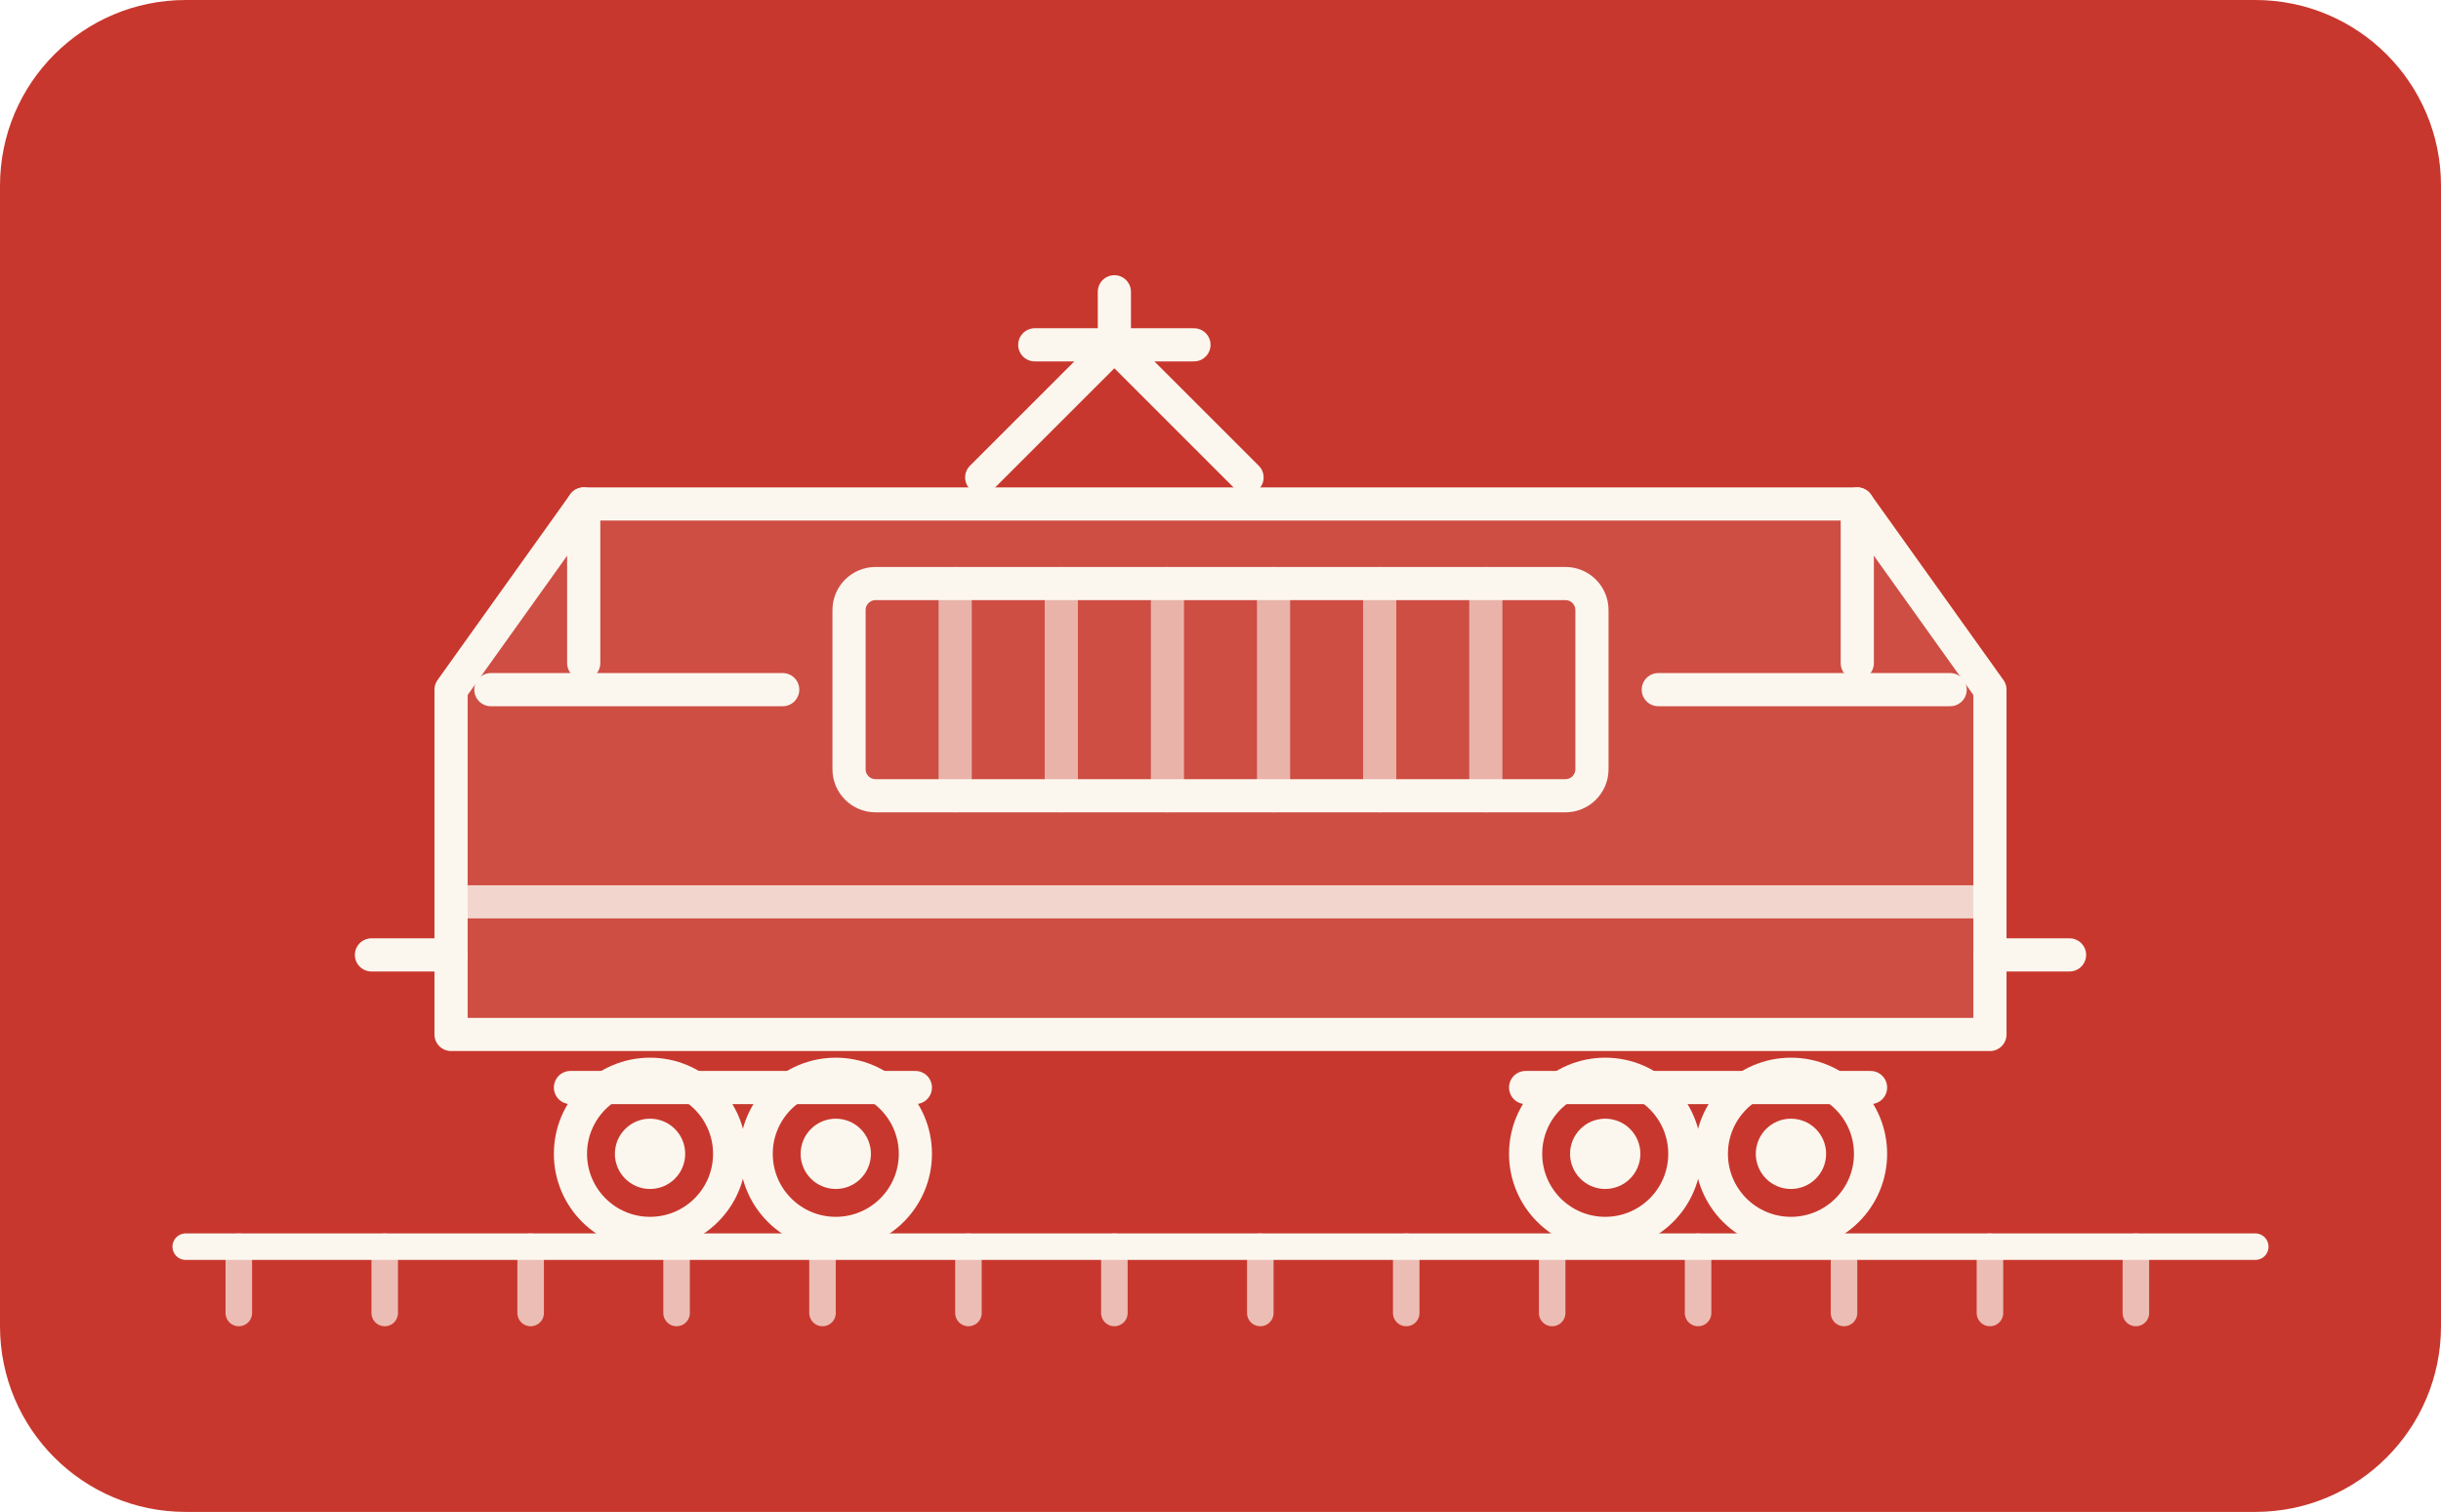
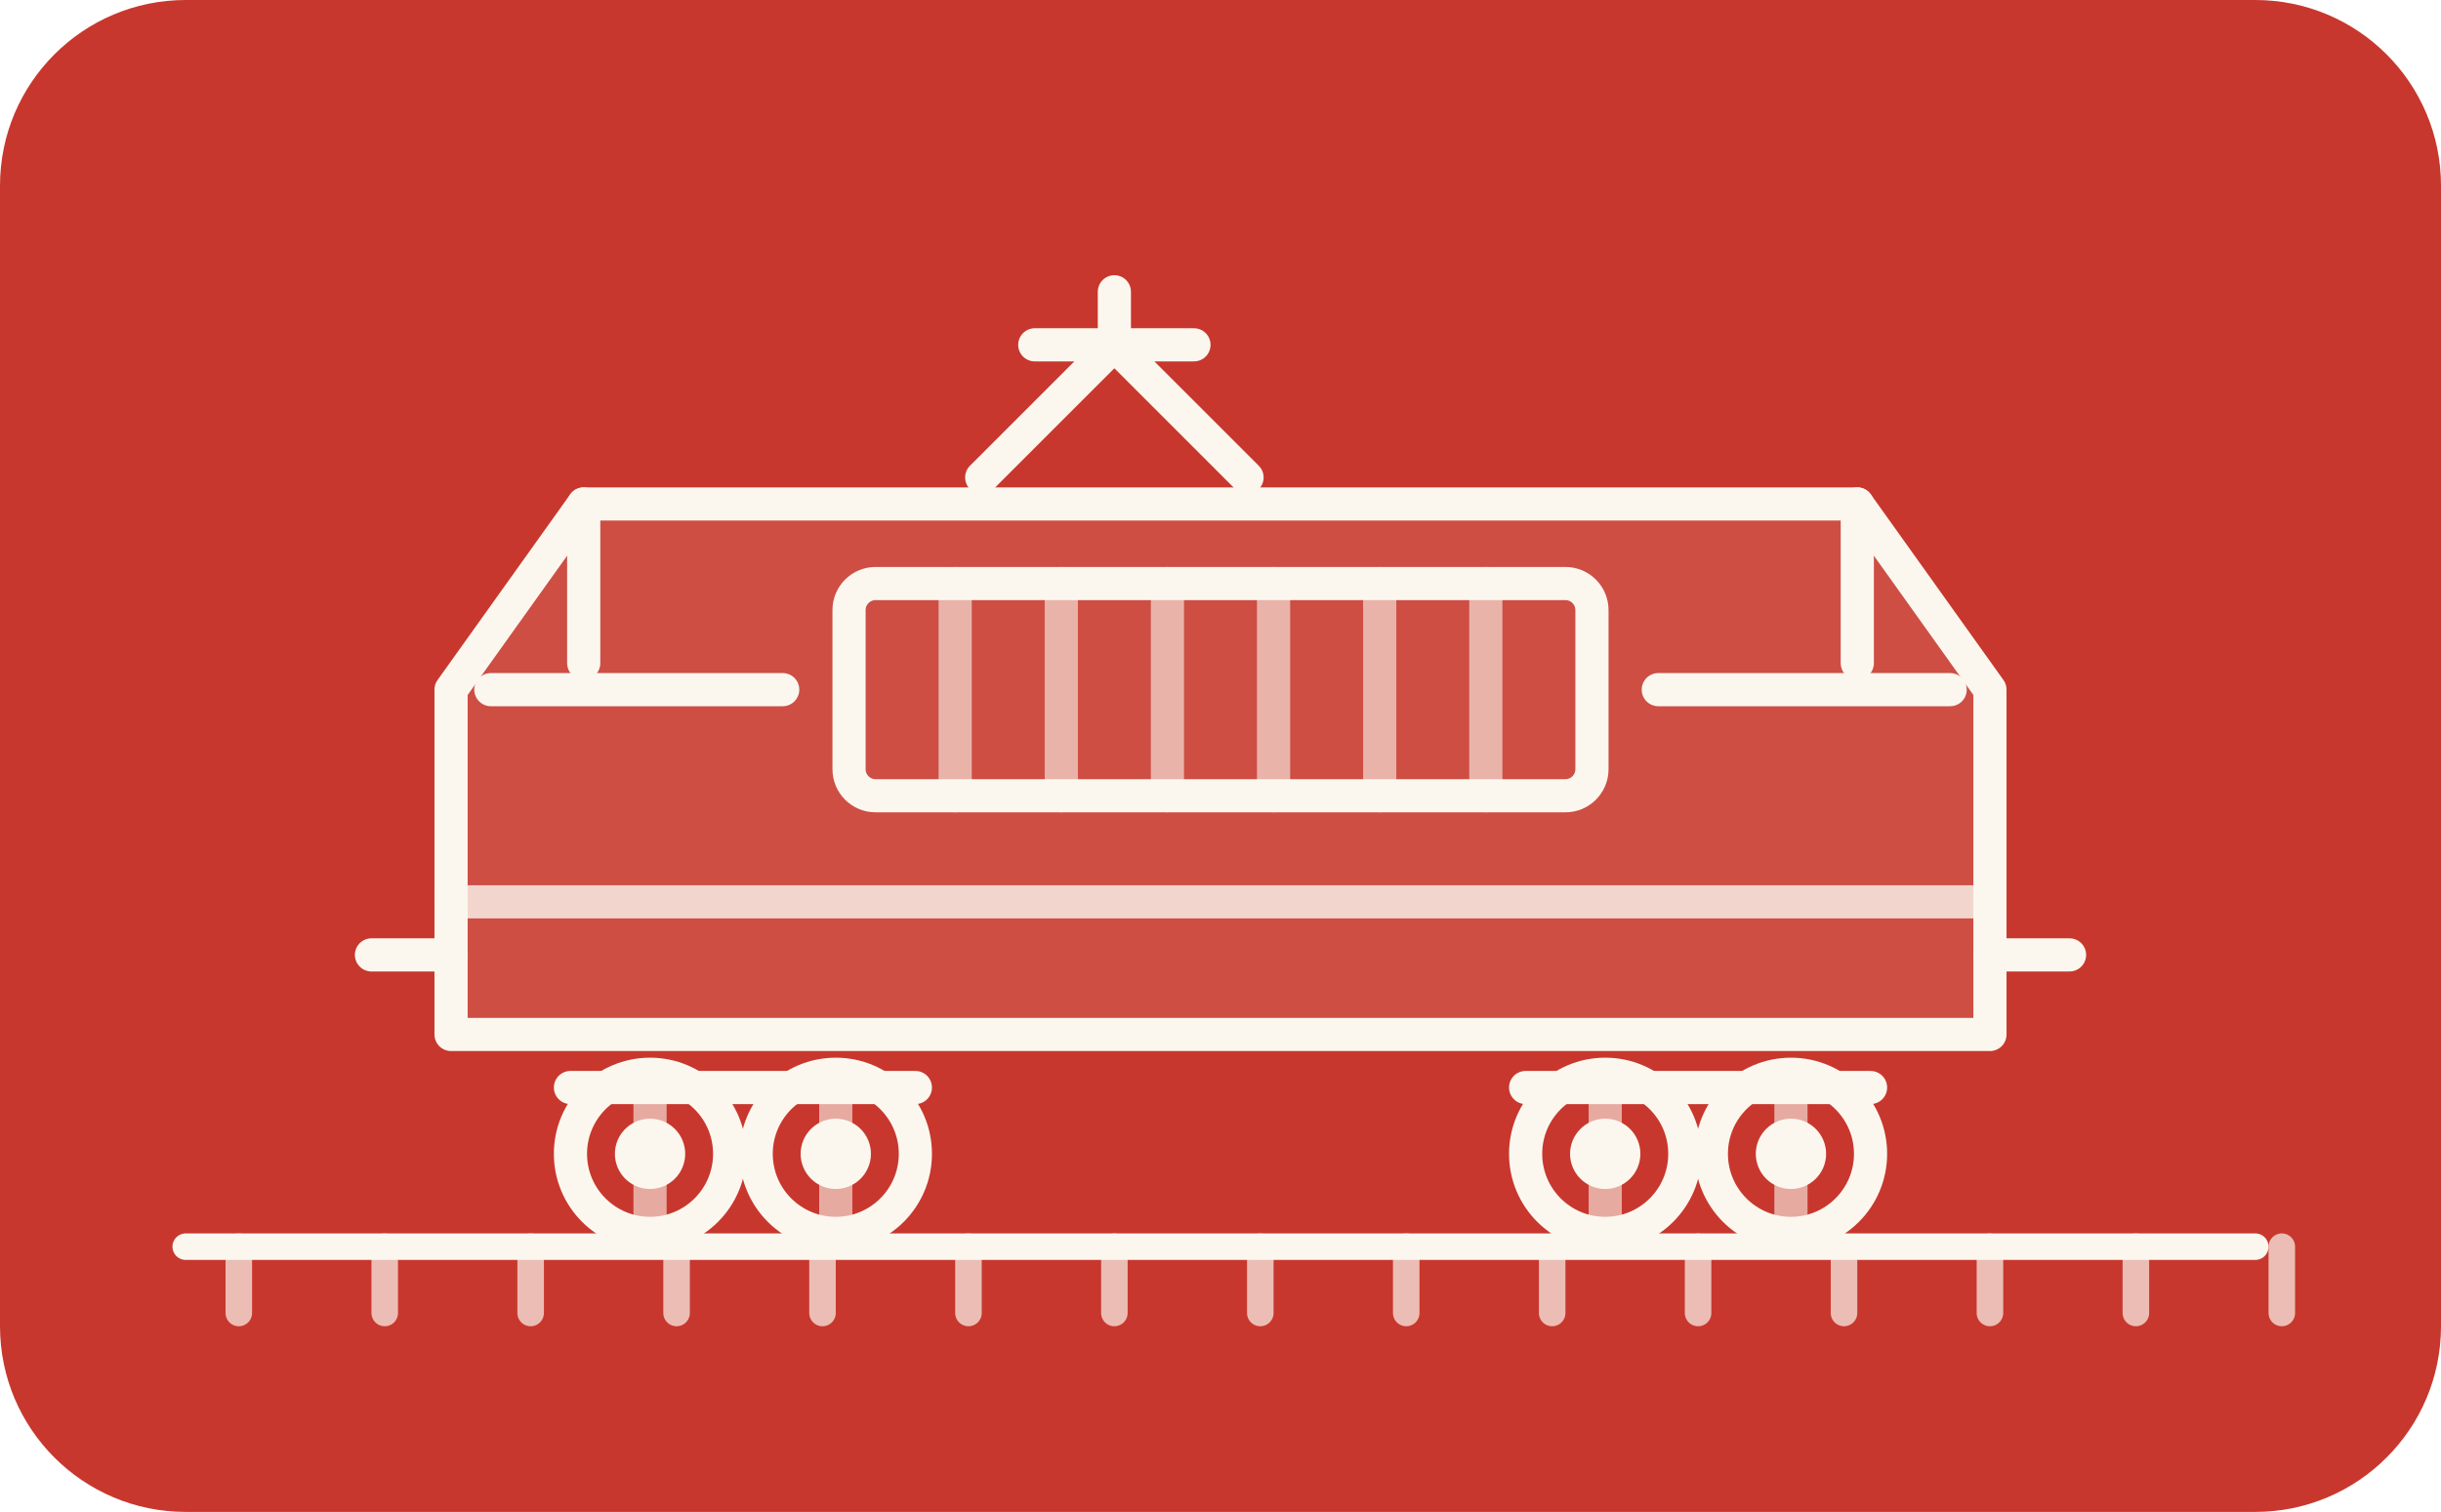
<svg xmlns="http://www.w3.org/2000/svg" viewBox="-12 -12 184 114" width="552" height="342">
  <rect x="-12" y="-12" width="184" height="114" rx="14" fill="#c8372d" />
  <g fill="none" stroke="#fbf7ef" stroke-width="2.5" stroke-linecap="round" stroke-linejoin="round" color="#fbf7ef">
    <g class="art-track" stroke-width="2">
      <path d="M2 82H158" />
-       <path d="M6 82v5" opacity="0.7" />
-       <path d="M17 82v5" opacity="0.7" />
-       <path d="M28 82v5" opacity="0.7" />
-       <path d="M39 82v5" opacity="0.7" />
-       <path d="M50 82v5" opacity="0.7" />
-       <path d="M61 82v5" opacity="0.7" />
-       <path d="M72 82v5" opacity="0.7" />
-       <path d="M83 82v5" opacity="0.7" />
-       <path d="M94 82v5" opacity="0.7" />
-       <path d="M105 82v5" opacity="0.7" />
-       <path d="M116 82v5" opacity="0.7" />
-       <path d="M127 82v5" opacity="0.7" />
-       <path d="M138 82v5" opacity="0.7" />
-       <path d="M149 82v5" opacity="0.7" />
+       <g class="art-sleepers">
+         <path d="M6 82v5" opacity="0.7" />
+         <path d="M17 82v5" opacity="0.7" />
+         <path d="M28 82v5" opacity="0.7" />
+         <path d="M39 82v5" opacity="0.7" />
+         <path d="M50 82v5" opacity="0.7" />
+         <path d="M61 82v5" opacity="0.7" />
+         <path d="M72 82v5" opacity="0.7" />
+         <path d="M83 82v5" opacity="0.7" />
+         <path d="M94 82v5" opacity="0.7" />
+         <path d="M105 82v5" opacity="0.7" />
+         <path d="M116 82v5" opacity="0.7" />
+         <path d="M127 82v5" opacity="0.7" />
+         <path d="M138 82v5" opacity="0.7" />
+         <path d="M149 82v5" opacity="0.7" />
+         <path d="M160 82v5" opacity="0.7" />
+       </g>
    </g>
    <g class="art-move">
      <path d="M62 24l10-10 10 10M66 14h12M72 14v-4" />
      <path d="M22 66V40l10-14h96l10 14v26z" fill="#fbf7ef" fill-opacity="0.12" />
      <path d="M32 26v12M128 26v12" />
      <path d="M25 40h22M113 40h22" />
      <rect x="52" y="32" width="56" height="16" rx="2" />
      <path d="M60 32v16M68 32v16M76 32v16M84 32v16M92 32v16M100 32v16" opacity="0.6" />
      <path d="M22 56h116" stroke-dasharray="0" opacity="0.8" />
      <path d="M16 60h6M138 60h6" />
      <g>
        <path d="M31 70h26" />
-         <g>
+         <g class="art-wheel">
          <circle cx="37" cy="75" r="6" />
+           <path d="M37 70.5v9" opacity="0.6" />
          <circle cx="37" cy="75" r="1.4" fill="#fbf7ef" />
        </g>
-         <g>
+         <g class="art-wheel">
          <circle cx="51" cy="75" r="6" />
+           <path d="M51 70.5v9" opacity="0.6" />
          <circle cx="51" cy="75" r="1.4" fill="#fbf7ef" />
        </g>
      </g>
      <g>
        <path d="M103 70h26" />
-         <g>
+         <g class="art-wheel">
          <circle cx="109" cy="75" r="6" />
+           <path d="M109 70.5v9" opacity="0.6" />
          <circle cx="109" cy="75" r="1.4" fill="#fbf7ef" />
        </g>
-         <g>
+         <g class="art-wheel">
          <circle cx="123" cy="75" r="6" />
+           <path d="M123 70.5v9" opacity="0.6" />
          <circle cx="123" cy="75" r="1.4" fill="#fbf7ef" />
        </g>
      </g>
    </g>
  </g>
</svg>
